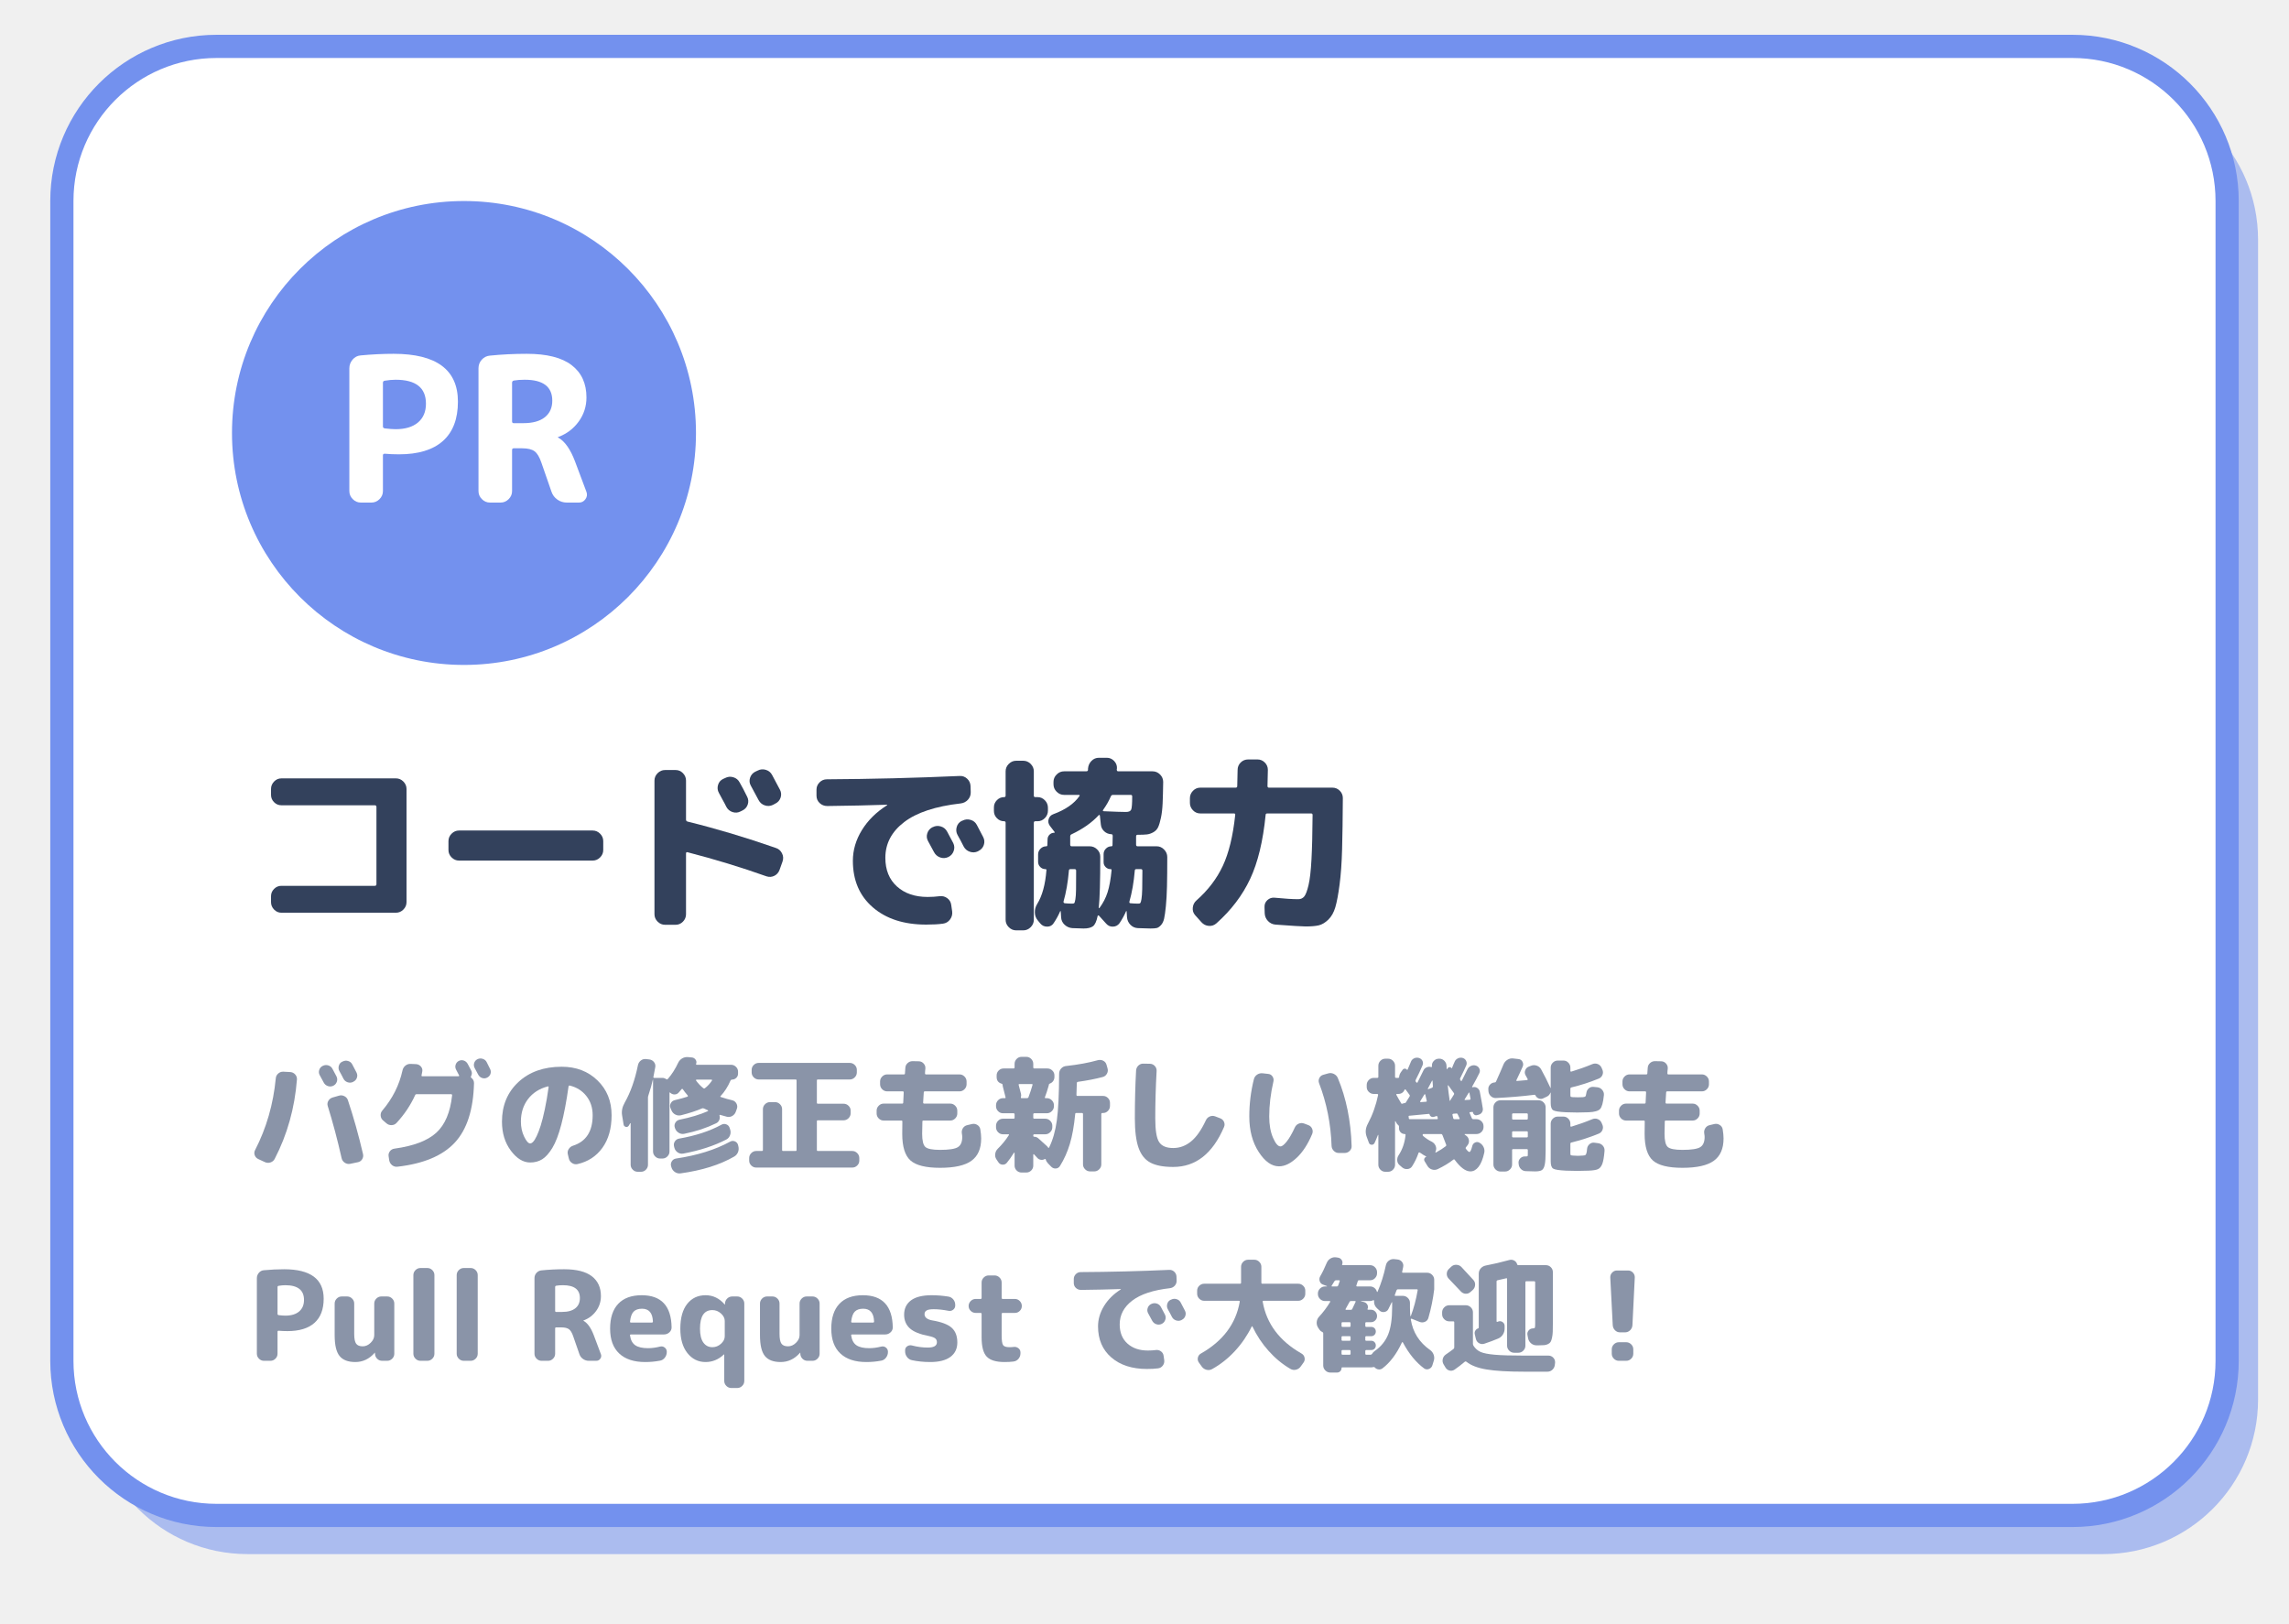
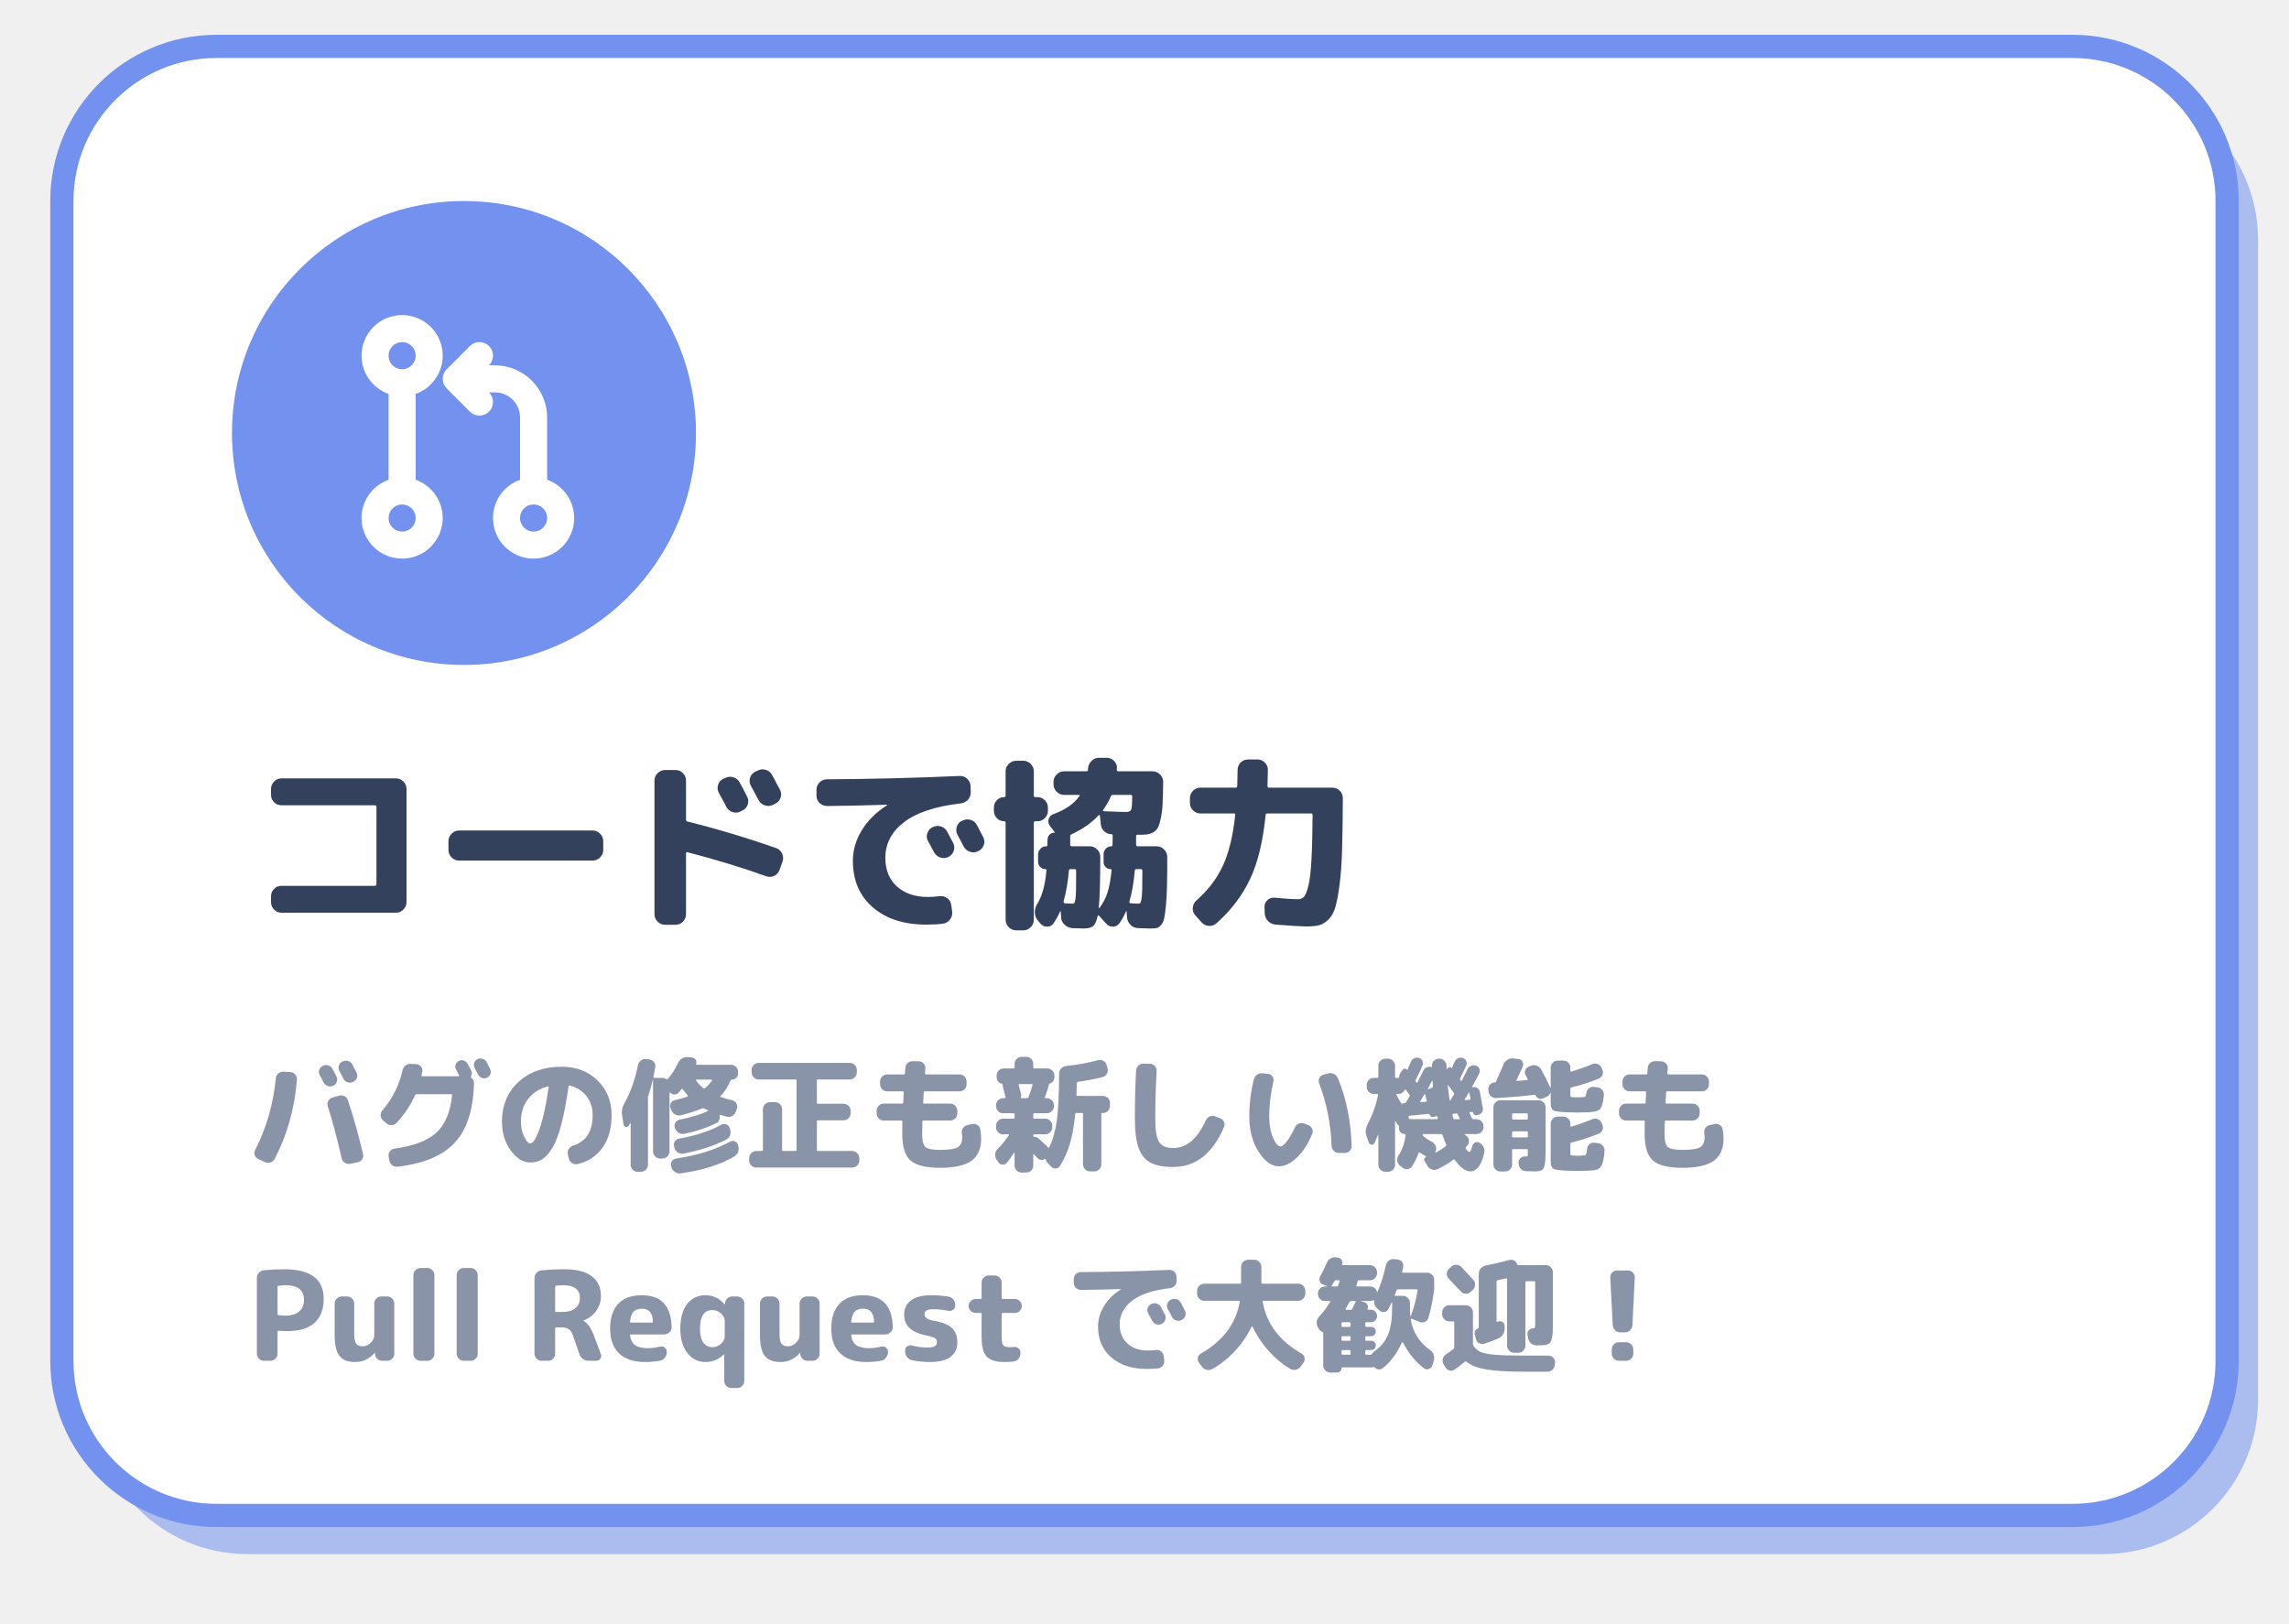
<svg xmlns="http://www.w3.org/2000/svg" width="296" height="210" viewBox="0 0 296 210" role="img" aria-label="コードで協力">
  <defs>
-     <path id="g50" d="M243 -596V-378Q243 -371 252 -369Q286 -365 306 -365Q378 -365 417.5 -398.5Q457 -432 457 -492Q457 -611 306 -611Q281 -611 251 -606Q243 -604 243 -596ZM133 0Q110 0 93.0 -17.0Q76 -34 76 -57V-668Q76 -692 92.0 -711.0Q108 -730 132 -732Q217 -740 296 -740Q616 -740 616 -502Q616 -373 541.5 -306.5Q467 -240 323 -240Q285 -240 252 -243Q243 -243 243 -235V-57Q243 -34 226.0 -17.0Q209 0 186 0Z" />
-     <path id="g52" d="M243 -596V-404Q243 -395 251 -395H299Q369 -395 406.0 -424.5Q443 -454 443 -507Q443 -611 306 -611Q275 -611 252 -607Q243 -605 243 -596ZM133 0Q110 0 93.0 -17.0Q76 -34 76 -57V-668Q76 -693 92.5 -711.0Q109 -729 133 -731Q222 -740 316 -740Q466 -740 539.5 -683.5Q613 -627 613 -523Q613 -456 574.0 -402.5Q535 -349 472 -326Q471 -326 471 -325Q471 -323 473 -323Q522 -295 556 -205L613 -53Q620 -34 608.0 -17.0Q596 0 576 0H515Q489 0 468.0 -15.0Q447 -30 439 -54L389 -198Q375 -240 355.0 -255.0Q335 -270 293 -270H251Q243 -270 243 -261V-57Q243 -34 226.0 -17.0Q209 0 186 0Z" />
    <path id="g30b3" d="M183 2Q160 2 143.5 -15.0Q127 -32 127 -55V-87Q127 -110 143.5 -126.5Q160 -143 183 -143H686Q695 -143 695 -152V-568Q695 -577 686 -577H183Q160 -577 143.5 -593.5Q127 -610 127 -633V-665Q127 -688 143.5 -705.0Q160 -722 183 -722H800Q823 -722 840.0 -705.0Q857 -688 857 -665V-55Q857 -32 840.0 -15.0Q823 2 800 2Z" />
    <path id="g30fc" d="M140 -279Q117 -279 100.0 -296.0Q83 -313 83 -336V-384Q83 -407 100.0 -424.0Q117 -441 140 -441H860Q883 -441 900.0 -424.0Q917 -407 917 -384V-336Q917 -313 900.0 -296.0Q883 -279 860 -279Z" />
    <path id="g30c9" d="M574 -724Q595 -735 618.0 -728.0Q641 -721 652 -700Q671 -667 692 -624Q703 -603 695.5 -581.0Q688 -559 667 -549L657 -544Q636 -533 613.5 -540.5Q591 -548 580 -569Q574 -582 560.0 -607.0Q546 -632 540 -644Q529 -664 535.5 -686.5Q542 -709 563 -719ZM827 -740Q855 -688 869 -661Q880 -640 872.5 -618.0Q865 -596 844 -586L831 -579Q810 -569 787.5 -576.5Q765 -584 754 -605L712 -683Q701 -703 708.0 -725.0Q715 -747 736 -758L749 -764Q770 -775 793.0 -768.0Q816 -761 827 -740ZM250 67Q227 67 210.0 50.0Q193 33 193 10V-710Q193 -733 210.0 -750.0Q227 -767 250 -767H307Q330 -767 346.5 -750.0Q363 -733 363 -710V-500Q363 -491 372 -489Q607 -431 847 -347Q869 -340 880.0 -318.5Q891 -297 883 -274L867 -229Q859 -207 839.0 -197.0Q819 -187 797 -194Q592 -267 371 -324Q363 -326 363 -317V10Q363 33 346.5 50.0Q330 67 307 67Z" />
    <path id="g3067" d="M692 -459Q713 -470 736.0 -463.0Q759 -456 770 -435Q781 -415 803 -373Q813 -352 805.0 -330.0Q797 -308 776 -298Q754 -288 732.0 -296.0Q710 -304 699 -325Q694 -334 667 -384Q656 -404 663.0 -426.0Q670 -448 691 -459ZM930 -471Q963 -408 964 -406Q975 -385 967.5 -363.0Q960 -341 939 -331L936 -329Q915 -319 892.5 -326.5Q870 -334 859 -355Q854 -365 843.0 -386.0Q832 -407 826 -417Q815 -437 821.5 -460.0Q828 -483 849 -493L852 -494Q873 -505 896.0 -498.5Q919 -492 930 -471ZM124 -573Q100 -573 83.0 -589.0Q66 -605 66 -629V-661Q66 -684 82.5 -700.5Q99 -717 122 -717Q482 -719 838 -735Q861 -736 878.0 -720.0Q895 -704 896 -681L897 -649Q898 -625 882.5 -607.5Q867 -590 843 -587Q640 -564 538.5 -486.5Q437 -409 437 -294Q437 -196 499.5 -139.5Q562 -83 665 -83Q698 -83 729 -87Q752 -90 770.5 -76.5Q789 -63 792 -40L797 -5Q800 19 785.5 38.5Q771 58 747 61Q711 66 657 66Q477 66 369.5 -27.0Q262 -120 262 -278Q262 -364 310.5 -443.0Q359 -522 446 -577Q447 -577 447 -579Q447 -580 446 -580Q300 -575 124 -573Z" />
    <path id="g5354" d="M77 -491Q54 -491 38.0 -507.5Q22 -524 22 -546V-566Q22 -588 38.0 -604.5Q54 -621 77 -621Q85 -621 85 -629V-760Q85 -783 102.0 -800.0Q119 -817 142 -817H180Q203 -817 220.0 -800.0Q237 -783 237 -760V-629Q237 -621 245 -621H257Q280 -621 296.5 -604.0Q313 -587 313 -564V-548Q313 -525 296.5 -508.0Q280 -491 257 -491H245Q237 -491 237 -482V40Q237 63 220.0 80.0Q203 97 180 97H142Q119 97 102.0 80.0Q85 63 85 40V-483Q85 -491 77 -491ZM258 43Q243 25 242.5 0.5Q242 -24 255 -45Q296 -111 305 -228Q305 -233 299 -233Q283 -233 271.5 -244.5Q260 -256 260 -273V-312Q260 -330 273.0 -343.0Q286 -356 304 -356Q310 -356 310 -363Q310 -368 310.5 -377.5Q311 -387 311 -393Q311 -408 321.5 -418.5Q332 -429 347 -429Q351 -429 349 -433L323 -467Q311 -484 317.0 -503.0Q323 -522 342 -529Q440 -565 483 -627Q487 -633 478 -633H400Q377 -633 360.0 -650.0Q343 -667 343 -690V-703Q343 -726 360.0 -743.0Q377 -760 400 -760H519Q529 -760 529 -769V-775Q531 -799 547.5 -816.0Q564 -833 588 -833H630Q653 -833 669.5 -816.0Q686 -799 685 -776Q685 -774 684 -772Q684 -770 684 -769Q684 -760 692 -760H877Q900 -760 917.0 -743.0Q934 -726 934 -703Q933 -633 931.0 -588.0Q929 -543 922.0 -510.0Q915 -477 907.0 -459.5Q899 -442 881.5 -432.0Q864 -422 846.5 -420.0Q829 -418 798 -418H796Q788 -418 788 -409V-365Q788 -356 796 -356H899Q922 -356 939.0 -338.5Q956 -321 956 -298Q956 -202 954.5 -140.5Q953 -79 948.5 -33.5Q944 12 939.0 34.0Q934 56 922.0 69.0Q910 82 899.0 84.5Q888 87 866 87Q862 87 798 85Q774 84 757.5 67.0Q741 50 739 26L737 -5Q737 -7 736.0 -7.0Q735 -7 734 -6Q721 25 699 58Q686 76 664.0 77.0Q642 78 627 61L588 18Q586 16 584.0 16.5Q582 17 581 19Q572 63 555.5 75.0Q539 87 505 87Q502 87 444 85Q420 83 402.5 66.5Q385 50 384 26L382 -5Q382 -7 381.0 -7.0Q380 -7 379 -6Q366 25 344 58Q332 77 309.0 77.0Q286 77 272 60ZM790 -233Q781 -233 781 -225Q773 -131 752 -58Q750 -49 759 -49Q779 -47 801 -47Q808 -47 811.0 -50.5Q814 -54 817.0 -71.5Q820 -89 821.0 -124.5Q822 -160 822 -225Q822 -233 813 -233ZM611 -553Q606 -545 614 -545Q703 -541 733 -541Q756 -541 761.5 -553.5Q767 -566 767 -625Q767 -633 759 -633H664Q655 -633 652 -625Q636 -588 611 -553ZM433 -409V-365Q433 -356 441 -356H538Q561 -356 578.0 -339.5Q595 -323 595 -300Q595 -102 587 -26Q587 -20 591 -24Q620 -63 634.5 -108.5Q649 -154 656 -228Q656 -233 650 -233Q635 -233 624.0 -244.0Q613 -255 613 -270V-314Q613 -331 625.5 -343.5Q638 -356 655 -356Q661 -356 661 -363Q661 -371 661.5 -387.0Q662 -403 662.0 -412.0Q662 -421 655 -421Q632 -422 616.0 -437.0Q600 -452 598 -474L593 -521Q593 -523 590.5 -524.5Q588 -526 587 -524Q532 -464 441 -421Q433 -418 433 -409ZM397 -58Q396 -55 398.5 -52.0Q401 -49 404 -49Q424 -47 445 -47Q452 -47 455.0 -50.0Q458 -53 461.0 -71.0Q464 -89 464.5 -124.0Q465 -159 465 -225Q465 -233 456 -233H435Q426 -233 426 -225Q418 -131 397 -58Z" />
    <path id="g529b" d="M134 -533Q111 -533 94.5 -550.0Q78 -567 78 -590V-615Q78 -638 94.5 -655.0Q111 -672 134 -672H324Q333 -672 333 -680Q335 -736 335 -767Q335 -791 351.5 -807.5Q368 -824 392 -824H442Q465 -824 481.5 -807.5Q498 -791 498 -768Q498 -737 496 -681Q496 -672 504 -672H846Q869 -672 885.5 -655.5Q902 -639 902 -616Q901 -450 898.0 -340.0Q895 -230 884.5 -150.0Q874 -70 861.5 -27.5Q849 15 823.5 39.5Q798 64 772.0 70.0Q746 76 701 76Q674 76 539 66Q515 64 498.5 46.5Q482 29 481 5L480 -28Q479 -51 495.5 -66.0Q512 -81 534 -79Q615 -71 662 -71Q682 -71 694.0 -85.5Q706 -100 717.0 -146.0Q728 -192 733.0 -284.5Q738 -377 739 -525Q739 -533 731 -533H495Q486 -533 486 -525Q465 -313 402.5 -180.0Q340 -47 221 59Q203 75 179.5 73.0Q156 71 140 53L106 15Q91 -2 93.5 -25.5Q96 -49 113 -64Q207 -147 255.5 -251.0Q304 -355 322 -524Q324 -533 315 -533Z" />
    <path id="g30d0" d="M616 -625Q611 -634 584 -684Q573 -704 580.0 -726.0Q587 -748 608 -759H609Q630 -770 653.0 -763.0Q676 -756 687 -735Q698 -715 720 -673Q730 -652 722.0 -630.0Q714 -608 693 -598Q671 -588 649.0 -596.0Q627 -604 616 -625ZM776 -655Q771 -665 760.0 -686.0Q749 -707 743 -717Q732 -737 738.5 -760.0Q745 -783 766 -793L769 -794Q790 -805 813.0 -798.5Q836 -792 847 -771Q880 -708 881 -706Q892 -685 884.5 -663.0Q877 -641 856 -631L853 -629Q832 -619 809.5 -626.5Q787 -634 776 -655ZM739 -518Q762 -525 783.5 -514.0Q805 -503 812 -481Q880 -278 934 -46Q939 -23 926.5 -3.5Q914 16 891 20L829 33Q806 37 786.0 23.5Q766 10 761 -13Q710 -239 649 -434Q642 -456 653.5 -476.0Q665 -496 687 -503ZM87 -6Q66 -16 58.5 -37.5Q51 -59 62 -79Q199 -345 229 -659Q231 -682 249.0 -697.5Q267 -713 290 -712L347 -709Q370 -707 385.5 -690.0Q401 -673 400 -650Q373 -302 220 -7Q209 14 186.0 21.5Q163 29 141 19Z" />
    <path id="g30b0" d="M865 -688Q856 -706 836 -742Q826 -762 832.5 -782.5Q839 -803 859.0 -813.0Q879 -823 901.0 -816.0Q923 -809 933 -790Q938 -780 947.5 -761.0Q957 -742 961 -734Q971 -714 964.0 -694.0Q957 -674 937.0 -664.0Q917 -654 896.5 -661.0Q876 -668 865 -688ZM123 -295 95 -319Q78 -334 76.5 -357.5Q75 -381 90 -398Q214 -544 253 -722Q258 -746 276.5 -761.0Q295 -776 319 -775L364 -773Q387 -771 402.0 -753.5Q417 -736 413 -714Q412 -709 410.0 -698.5Q408 -688 407 -683Q405 -675 414 -675H706Q709 -675 710.5 -678.0Q712 -681 710 -683Q706 -690 698.0 -706.0Q690 -722 686 -729Q676 -748 682.5 -768.5Q689 -789 708 -799Q728 -809 748.5 -802.0Q769 -795 780 -775Q785 -766 794.0 -748.5Q803 -731 808 -722Q820 -700 807 -675Q803 -667 810 -662Q831 -646 831 -619Q823 -297 675.5 -138.5Q528 20 213 56Q189 59 170.0 44.5Q151 30 146 6L141 -27Q137 -50 151.0 -68.5Q165 -87 188 -90Q420 -122 526.0 -218.5Q632 -315 654 -521Q654 -530 647 -530H367Q358 -530 355 -522Q300 -401 206 -299Q190 -281 165.5 -280.0Q141 -279 123 -295Z" />
    <path id="g306e" d="M427 -593Q325 -566 267.5 -490.5Q210 -415 210 -308Q210 -241 236.5 -186.5Q263 -132 285 -132Q296 -132 309.0 -145.5Q322 -159 338.0 -192.5Q354 -226 370.0 -276.5Q386 -327 403.0 -407.0Q420 -487 434 -587Q435 -590 432.5 -592.0Q430 -594 427 -593ZM285 22Q200 22 128.5 -74.0Q57 -170 57 -308Q57 -505 190.0 -628.5Q323 -752 540 -752Q715 -752 829.0 -641.5Q943 -531 943 -360Q943 -200 869.0 -97.0Q795 6 667 35Q643 40 622.5 26.0Q602 12 597 -12L589 -46Q584 -68 597.0 -87.5Q610 -107 632 -114Q790 -165 790 -360Q790 -451 739.0 -515.5Q688 -580 604 -600Q597 -601 595 -592Q569 -408 536.5 -284.5Q504 -161 464.0 -95.5Q424 -30 382.0 -4.0Q340 22 285 22Z" />
    <path id="g4fee" d="M908 -768Q931 -768 948.0 -751.5Q965 -735 965 -712V-697Q965 -676 950.5 -662.0Q936 -648 915 -648Q908 -648 904 -640Q872 -566 824 -515Q818 -509 827 -507Q874 -491 918 -481Q940 -476 951.5 -455.5Q963 -435 956 -414L947 -389Q939 -366 918.0 -354.0Q897 -342 874 -348Q845 -356 820 -363Q819 -364 816.5 -362.0Q814 -360 815 -358Q821 -339 813.0 -321.0Q805 -303 788 -295Q673 -239 531 -210Q507 -205 485.5 -218.0Q464 -231 456 -254L454 -260Q447 -281 458.5 -300.0Q470 -319 492 -324Q626 -351 721 -393Q723 -394 723.0 -396.5Q723 -399 721 -400Q716 -402 706.0 -407.0Q696 -412 691 -414Q681 -418 676 -416Q607 -386 505 -360Q481 -354 459.0 -365.0Q437 -376 427 -399L419 -418Q411 -438 421.5 -457.5Q432 -477 454 -482Q513 -496 556 -510Q559 -511 559.5 -514.5Q560 -518 558 -520Q533 -549 518 -571Q517 -573 514.0 -573.0Q511 -573 509 -571Q502 -562 486 -544Q472 -528 451.5 -528.0Q431 -528 416 -543Q415 -545 413.0 -544.0Q411 -543 411 -541V-67Q411 -44 394.0 -27.0Q377 -10 354 -10H335Q312 -10 295.0 -27.0Q278 -44 278 -67V-647Q277 -646 276 -646Q265 -595 240 -519Q237 -512 237 -502V40Q237 63 220.5 80.0Q204 97 181 97H154Q131 97 114.0 80.0Q97 63 97 40V-294Q97 -296 95.5 -296.0Q94 -296 93 -295Q83 -278 82 -276Q77 -267 67.5 -265.5Q58 -264 49.5 -269.5Q41 -275 40 -285L28 -358Q19 -409 49 -462Q120 -587 156 -765Q161 -788 179.5 -802.5Q198 -817 222 -814L248 -811Q271 -808 285.5 -790.0Q300 -772 296 -749Q295 -745 281 -670Q279 -662 288 -662H354Q369 -662 386 -651Q391 -647 397 -653L399 -655Q446 -709 481 -784Q492 -807 513.5 -819.5Q535 -832 560 -830L592 -827Q611 -825 622.0 -809.0Q633 -793 626 -775Q624 -768 630 -768ZM754 -640Q756 -642 754.5 -645.0Q753 -648 750 -648H630Q627 -648 625.5 -645.0Q624 -642 626 -640Q652 -604 684 -579Q691 -574 698 -579Q731 -605 754 -640ZM522 -50Q498 -46 478.0 -59.0Q458 -72 451 -95L448 -107Q442 -129 454.0 -148.0Q466 -167 488 -171Q689 -206 830 -283Q849 -294 869.5 -286.5Q890 -279 897 -258L901 -245Q909 -221 900.0 -197.5Q891 -174 869 -163Q721 -87 522 -50ZM900 -146Q919 -157 939.0 -149.0Q959 -141 965 -120L967 -111Q974 -86 965.0 -62.5Q956 -39 934 -26Q761 74 500 110Q475 113 454.5 99.0Q434 85 427 62L424 52Q418 31 430.0 12.0Q442 -7 464 -10Q720 -48 900 -146Z" />
    <path id="g6b63" d="M112 63Q89 63 72.0 46.5Q55 30 55 7V-14Q55 -37 72.0 -54.0Q89 -71 112 -71H157Q166 -71 166 -79V-409Q166 -432 183.0 -449.0Q200 -466 223 -466H264Q287 -466 304.0 -449.0Q321 -432 321 -409V-79Q321 -71 329 -71H430Q438 -71 438 -79V-641Q438 -649 430 -649H132Q109 -649 92.0 -666.0Q75 -683 75 -706V-727Q75 -750 92.0 -766.5Q109 -783 132 -783H868Q891 -783 908.0 -766.5Q925 -750 925 -727V-706Q925 -683 908.0 -666.0Q891 -649 868 -649H610Q602 -649 602 -641V-462Q602 -453 610 -453H818Q841 -453 858.0 -436.5Q875 -420 875 -397V-376Q875 -353 858.0 -336.0Q841 -319 818 -319H610Q602 -319 602 -311V-79Q602 -71 610 -71H888Q911 -71 928.0 -54.0Q945 -37 945 -14V7Q945 30 928.0 46.5Q911 63 888 63Z" />
    <path id="g3082" d="M142 -317Q119 -317 102.0 -334.0Q85 -351 85 -374V-397Q85 -420 102.0 -437.0Q119 -454 142 -454H291Q300 -454 300 -462Q302 -519 304 -545Q304 -553 296 -553H170Q147 -553 130.0 -570.0Q113 -587 113 -610V-633Q113 -656 130.0 -673.0Q147 -690 170 -690H305Q314 -690 314 -698Q315 -712 317 -742Q318 -766 336.0 -782.0Q354 -798 378 -797L427 -796Q450 -795 465.5 -777.5Q481 -760 479 -737Q478 -730 477.0 -718.0Q476 -706 476 -699Q476 -690 484 -690H755Q778 -690 795.0 -673.0Q812 -656 812 -633V-610Q812 -587 795.0 -570.0Q778 -553 755 -553H475Q466 -553 466 -544Q462 -487 461 -463Q461 -454 470 -454H680Q703 -454 720.0 -437.0Q737 -420 737 -397V-374Q737 -351 720.0 -334.0Q703 -317 680 -317H464Q455 -317 455 -310Q453 -234 453 -210Q453 -127 479.0 -103.5Q505 -80 598 -80Q706 -80 741.5 -102.0Q777 -124 777 -184Q777 -196 774 -212Q770 -236 782.5 -255.5Q795 -275 818 -280L856 -289Q879 -294 899.0 -281.5Q919 -269 923 -246Q930 -204 930 -172Q930 -49 851.5 8.0Q773 65 598 65Q425 65 358.5 5.5Q292 -54 292 -210Q292 -273 293 -310Q293 -317 285 -317Z" />
    <path id="g65b0" d="M69 20 53 -4Q40 -24 43.5 -48.0Q47 -72 64 -89Q116 -140 153 -198Q158 -206 150 -206H106Q83 -206 66.5 -223.0Q50 -240 50 -263V-275Q50 -298 66.5 -315.0Q83 -332 106 -332H191Q200 -332 200 -340V-367Q200 -376 191 -376H106Q83 -376 66.5 -393.0Q50 -410 50 -433V-441Q50 -464 66.5 -481.0Q83 -498 106 -498H121Q129 -498 127 -505Q113 -563 105 -592Q103 -600 103 -605Q103 -613 95 -615Q55 -627 55 -669V-682Q55 -705 71.5 -721.5Q88 -738 111 -738H191Q200 -738 200 -747V-775Q200 -798 216.5 -815.0Q233 -832 256 -832H295Q318 -832 334.5 -815.0Q351 -798 351 -775V-747Q351 -738 360 -738H465Q488 -738 505.0 -721.5Q522 -705 522 -682V-669Q522 -651 512.0 -636.5Q502 -622 485 -616Q477 -613 477 -605Q477 -603 475 -597Q461 -547 445 -505Q443 -498 451 -498H461Q484 -498 501.0 -481.0Q518 -464 518 -441V-433Q518 -410 501.0 -393.0Q484 -376 461 -376H360Q351 -376 351 -367V-340Q351 -332 360 -332H448Q471 -332 488.0 -315.0Q505 -298 505 -275V-263Q505 -240 488.0 -223.0Q471 -206 448 -206H360Q351 -206 351 -197V-195Q351 -186 359 -186Q377 -186 391 -174Q414 -154 462 -110Q464 -109 471 -99Q475 -93 479 -99Q524 -190 541.5 -318.0Q559 -446 560 -696Q560 -720 576.5 -738.0Q593 -756 617 -758Q763 -774 873 -805Q896 -811 916.5 -800.5Q937 -790 943 -768L951 -740Q958 -717 946.5 -696.0Q935 -675 912 -669Q826 -646 712 -630Q703 -628 703 -620Q701 -565 700 -525Q700 -516 708 -516H915Q938 -516 954.5 -499.5Q971 -483 971 -460V-435Q971 -412 954.5 -395.0Q938 -378 915 -378H909Q901 -378 901 -369V37Q901 60 884.0 77.0Q867 94 844 94H810Q787 94 770.0 77.0Q753 60 753 37V-369Q753 -378 745 -378H699Q690 -378 690 -370Q676 -225 646.5 -127.5Q617 -30 567 50Q555 69 533.5 70.5Q512 72 496 56L469 28Q456 14 452 -2Q450 -9 442 -5Q428 3 411.0 0.0Q394 -3 383 -16Q367 -34 357 -44Q355 -46 353.0 -45.0Q351 -44 351 -42V47Q351 70 334.5 86.5Q318 103 295 103H256Q233 103 216.5 86.5Q200 70 200 47V-55Q200 -57 198.0 -57.5Q196 -58 195 -57Q164 -7 137 25Q123 41 102.0 39.5Q81 38 69 20ZM251 -506Q249 -498 257 -498H300Q309 -498 312 -505Q331 -555 345 -605Q347 -612 339 -612H240Q231 -612 233 -605Q236 -593 242.5 -568.5Q249 -544 252.0 -532.0Q255 -520 251 -506Z" />
    <path id="g3057" d="M482 58Q363 58 297.5 23.0Q232 -12 202.0 -96.5Q172 -181 172 -335Q172 -538 182 -722Q184 -746 201.0 -762.0Q218 -778 242 -777L295 -776Q318 -775 333.5 -758.0Q349 -741 348 -718Q337 -522 337 -335Q337 -190 368.5 -142.5Q400 -95 482 -95Q561 -95 626.0 -148.0Q691 -201 746 -319Q756 -341 777.5 -350.0Q799 -359 821 -351L860 -336Q883 -328 892.5 -306.5Q902 -285 892 -263Q754 58 482 58Z" />
    <path id="g3044" d="M762 -112Q753 -379 661 -619Q653 -640 663.0 -660.5Q673 -681 695 -687L734 -698Q757 -705 779.5 -694.5Q802 -684 812 -662Q915 -416 924 -111Q925 -88 908.0 -71.5Q891 -55 868 -55H820Q797 -55 780.0 -72.0Q763 -89 762 -112ZM337 53Q248 53 172.5 -64.0Q97 -181 97 -350Q97 -503 134 -651Q140 -675 160.5 -688.5Q181 -702 206 -699L250 -694Q272 -692 284.5 -673.5Q297 -655 292 -633Q258 -486 258 -350Q258 -249 288.5 -178.5Q319 -108 349 -108Q368 -108 399.5 -147.5Q431 -187 465 -261Q475 -283 496.5 -292.0Q518 -301 540 -293L572 -281Q595 -273 604.5 -251.5Q614 -230 605 -208Q553 -84 479.5 -15.5Q406 53 337 53Z" />
    <path id="g6a5f" d="M63 -139 45 -188Q27 -239 55 -291Q112 -398 138 -523Q139 -526 136.5 -529.0Q134 -532 131 -532H103Q80 -532 63.0 -548.5Q46 -565 46 -588V-605Q46 -628 63.0 -645.0Q80 -662 103 -662H131Q140 -662 140 -670V-760Q140 -783 156.5 -800.0Q173 -817 196 -817H219Q242 -817 258.5 -800.0Q275 -783 275 -760V-670Q275 -662 284 -662H300Q308 -662 308 -670Q310 -690 321 -706L336 -727Q342 -736 353.0 -736.5Q364 -737 371 -728Q372 -726 373.5 -726.0Q375 -726 376 -728Q382 -740 403 -792Q410 -811 429.0 -820.0Q448 -829 468.0 -823.0Q488 -817 496.5 -799.5Q505 -782 497 -763Q473 -706 442 -646Q438 -637 442 -632Q443 -631 444.5 -629.0Q446 -627 447 -626Q454 -619 457 -626Q468 -647 505 -723Q513 -740 531.0 -747.5Q549 -755 567 -749Q573 -747 573 -753V-760Q572 -783 589.0 -800.0Q606 -817 629 -817H634Q657 -817 673.5 -800.0Q690 -783 691 -760Q691 -756 691.5 -747.0Q692 -738 692 -733Q692 -732 693.0 -731.5Q694 -731 695 -732L700 -740Q705 -748 715.0 -748.5Q725 -749 731 -741Q734 -738 735 -741Q738 -750 745.0 -766.0Q752 -782 756 -791Q763 -810 782.5 -819.5Q802 -829 822 -823Q841 -817 849.5 -799.5Q858 -782 851 -764Q836 -728 801 -658Q798 -651 803 -644Q804 -644 805.0 -642.0Q806 -640 806 -639Q810 -633 815 -640Q825 -660 860 -731Q869 -750 889.0 -759.0Q909 -768 929 -761Q948 -755 956.5 -736.5Q965 -718 956 -700Q935 -656 898 -591Q897 -589 899.0 -587.0Q901 -585 902 -586Q921 -592 938.5 -581.0Q956 -570 960 -550Q979 -451 984 -416Q987 -398 977.5 -383.5Q968 -369 950 -364L939 -361Q927 -357 917.0 -363.5Q907 -370 905 -382Q905 -387 900 -387L883 -385Q874 -385 878 -377L896 -335Q900 -328 907 -328H933Q956 -328 973.0 -311.5Q990 -295 990 -272V-264Q990 -241 973.0 -224.5Q956 -208 933 -208H840Q838 -208 837.5 -206.0Q837 -204 838 -203L847 -197Q867 -184 871.5 -161.0Q876 -138 862 -119Q858 -113 848 -101Q843 -94 848 -88Q867 -63 876 -63Q887 -63 899 -111Q904 -131 922.0 -139.5Q940 -148 957 -138Q979 -126 990.0 -103.5Q1001 -81 996 -57Q979 20 950.0 57.0Q921 94 884 94Q826 94 757 0Q753 -6 746 -1Q694 40 619 76Q596 86 573.0 78.5Q550 71 537 50L514 12Q508 2 511.5 -8.5Q515 -19 526 -23Q528 -25 527 -26Q504 -38 476 -58Q473 -60 469.5 -59.5Q466 -59 465 -56Q444 5 412 54Q399 73 375.0 75.0Q351 77 333 62L312 44Q294 29 292.5 5.5Q291 -18 304 -37Q350 -106 360 -201Q360 -208 354 -208Q334 -208 320.5 -221.5Q307 -235 307 -254V-268Q307 -276 300 -281Q291 -287 285 -300Q284 -302 282.0 -305.5Q280 -309 279 -311Q278 -312 276.5 -312.0Q275 -312 275 -311V40Q275 63 258.5 80.0Q242 97 219 97H196Q173 97 156.5 80.0Q140 63 140 40V-199Q140 -200 139.0 -201.0Q138 -202 137 -201Q119 -155 109 -135Q101 -120 84.5 -121.5Q68 -123 63 -139ZM838 -489Q834 -483 842 -483L878 -485Q881 -485 883.5 -488.0Q886 -491 885 -494Q879 -526 876 -541Q874 -547 870 -541Q860 -523 838 -489ZM770 -374 746 -372Q743 -372 740.5 -369.0Q738 -366 739 -363Q743 -345 745 -337Q747 -328 756 -328H791Q800 -328 796 -336Q794 -341 789.0 -351.0Q784 -361 782 -366Q778 -376 770 -374ZM705 -602Q703 -603 701 -600Q706 -549 717 -475V-474L718 -475Q740 -509 750 -526Q755 -533 750 -540Q725 -576 705 -602ZM647 -208H504Q498 -208 498 -202Q498 -195 501 -193Q536 -163 572 -146Q593 -135 602.5 -113.5Q612 -92 604 -71L601 -63Q600 -61 602.0 -59.5Q604 -58 606 -59Q652 -84 684 -109Q691 -114 688 -122Q673 -158 658 -200Q655 -208 647 -208ZM540 -575Q539 -573 540.5 -571.5Q542 -570 544 -571L574 -582Q581 -585 581 -593L578 -638Q578 -640 576.5 -640.0Q575 -640 574 -639Q546 -585 540 -575ZM478 -472Q477 -470 478.5 -468.0Q480 -466 483 -466L524 -469Q533 -469 531 -477L519 -528Q518 -530 516.0 -530.0Q514 -530 512 -528Q490 -490 478 -472ZM549 -371 391 -356Q382 -356 385 -346Q386 -343 386 -337Q386 -328 395 -328H613Q622 -328 620 -336Q620 -338 619.0 -342.5Q618 -347 617 -349Q616 -355 608 -353L590 -347Q578 -343 567.0 -349.0Q556 -355 554 -367Q553 -371 549 -371ZM290 -532Q287 -532 285.5 -529.0Q284 -526 286 -524Q292 -512 305.0 -490.0Q318 -468 325 -456Q328 -450 337 -454Q347 -458 352 -458Q359 -458 362 -463L392 -511Q397 -519 391 -526Q385 -534 374.5 -548.5Q364 -563 360 -568Q358 -570 355.5 -569.0Q353 -568 352 -566Q337 -532 300 -532Z" />
    <path id="g80fd" d="M30 -553 29 -568Q27 -591 42.5 -607.5Q58 -624 80 -625Q88 -625 91 -632Q129 -716 152 -772Q162 -795 183.5 -808.5Q205 -822 230 -819L273 -814Q294 -812 304.5 -793.0Q315 -774 307 -754Q287 -708 256 -644Q254 -642 255.5 -639.5Q257 -637 260 -637Q314 -641 341 -644Q344 -644 346.0 -646.5Q348 -649 347 -652Q344 -658 338.0 -668.5Q332 -679 330 -683Q319 -702 327.0 -723.5Q335 -745 356 -753L374 -760Q396 -769 419.5 -761.0Q443 -753 455 -732Q494 -662 529 -585L531 -581Q531 -580 532.0 -580.0Q533 -580 533 -581V-745Q533 -768 550.0 -785.0Q567 -802 590 -802H636Q659 -802 675.5 -785.0Q692 -768 692 -745V-719Q692 -711 701 -713Q787 -739 869 -773Q891 -782 912.5 -774.0Q934 -766 944 -744L950 -730Q960 -708 951.5 -686.5Q943 -665 921 -656Q811 -611 701 -585Q692 -583 692 -574V-524Q692 -512 695.0 -509.5Q698 -507 713 -506Q724 -505 753 -505Q778 -505 792 -506Q808 -507 813.0 -512.0Q818 -517 821 -539Q824 -563 841.0 -577.5Q858 -592 881 -589L911 -586Q934 -583 949.5 -564.5Q965 -546 963 -523Q954 -433 932.0 -410.0Q910 -387 839 -384Q779 -382 748 -382Q711 -382 657 -384Q573 -388 553.0 -400.5Q533 -413 533 -459V-542Q532 -542 531 -543Q523 -520 501 -510L471 -496Q454 -488 436.0 -495.5Q418 -503 410 -520Q407 -527 399 -525Q253 -507 90 -499Q67 -498 49.5 -514.0Q32 -530 30 -553ZM332 -27Q344 -27 346.0 -29.5Q348 -32 348 -46V-78Q348 -86 340 -86H229Q221 -86 221 -78V38Q221 61 204.0 78.0Q187 95 164 95H127Q104 95 87.0 78.0Q70 61 70 38V-424Q70 -447 87.0 -464.0Q104 -481 127 -481H435Q458 -481 475.0 -464.0Q492 -447 492 -424V-72Q492 5 485.0 39.0Q478 73 461.5 83.5Q445 94 407.0 94.0Q369 94 332 92Q308 91 291.5 74.0Q275 57 274 33L273 25Q272 3 288.0 -12.5Q304 -28 327 -27ZM221 -366V-334Q221 -325 229 -325H340Q348 -325 348 -334V-366Q348 -375 340 -375H229Q221 -375 221 -366ZM340 -181Q348 -181 348 -189V-222Q348 -230 340 -230H229Q221 -230 221 -222V-189Q221 -181 229 -181ZM636 -349Q659 -349 675.5 -332.0Q692 -315 692 -292V-274Q692 -266 701 -268Q787 -294 869 -328Q891 -337 912.5 -329.0Q934 -321 944 -299L950 -285Q960 -263 951.5 -241.5Q943 -220 921 -211Q811 -166 701 -140Q692 -138 692 -129V-52Q692 -40 695.0 -37.5Q698 -35 713 -34Q735 -32 753 -32Q764 -32 792 -34Q807 -35 812.0 -37.5Q817 -40 821.0 -51.0Q825 -62 827 -88Q829 -111 846.5 -126.0Q864 -141 886 -138L916 -134Q940 -131 955.0 -113.0Q970 -95 968 -71Q962 3 949.5 34.5Q937 66 914.5 76.0Q892 86 839 88Q779 90 748 90Q711 90 657 88Q573 84 553.0 71.5Q533 59 533 13V-292Q533 -315 550.0 -332.0Q567 -349 590 -349Z" />
+     <path id="g50" d="M243 -596V-378Q243 -371 252 -369Q286 -365 306 -365Q378 -365 417.5 -398.5Q457 -432 457 -492Q457 -611 306 -611Q281 -611 251 -606Q243 -604 243 -596ZM133 0Q110 0 93.0 -17.0Q76 -34 76 -57V-668Q76 -692 92.0 -711.0Q108 -730 132 -732Q217 -740 296 -740Q616 -740 616 -502Q616 -373 541.5 -306.5Q467 -240 323 -240Q285 -240 252 -243Q243 -243 243 -235V-57Q243 -34 226.0 -17.0Q209 0 186 0Z" />
    <path id="g75" d="M228 10Q140 10 100.5 -39.0Q61 -88 61 -207V-463Q61 -486 78.0 -503.0Q95 -520 118 -520H162Q185 -520 202.0 -503.0Q219 -486 219 -463V-218Q219 -160 234.5 -138.5Q250 -117 288 -117Q323 -117 352.0 -145.5Q381 -174 381 -207V-463Q381 -486 398.0 -503.0Q415 -520 438 -520H486Q509 -520 526.0 -503.0Q543 -486 543 -463V-57Q543 -34 526.0 -17.0Q509 0 486 0H445Q421 0 404.5 -16.5Q388 -33 387 -57V-65Q387 -66 386 -66L384 -64Q319 10 228 10Z" />
    <path id="g6c" d="M148 0Q125 0 108.0 -17.0Q91 -34 91 -57V-693Q91 -716 108.0 -733.0Q125 -750 148 -750H204Q227 -750 244.0 -733.0Q261 -716 261 -693V-57Q261 -34 244.0 -17.0Q227 0 204 0Z" />
    <path id="g20" d="" />
+     <path id="g52" d="M243 -596V-404Q243 -395 251 -395H299Q369 -395 406.0 -424.5Q443 -454 443 -507Q443 -611 306 -611Q275 -611 252 -607Q243 -605 243 -596ZM133 0Q110 0 93.0 -17.0Q76 -34 76 -57V-668Q76 -693 92.5 -711.0Q109 -729 133 -731Q222 -740 316 -740Q466 -740 539.5 -683.5Q613 -627 613 -523Q613 -456 574.0 -402.5Q535 -349 472 -326Q471 -326 471 -325Q471 -323 473 -323Q522 -295 556 -205L613 -53Q620 -34 608.0 -17.0Q596 0 576 0H515Q489 0 468.0 -15.0Q447 -30 439 -54L389 -198Q375 -240 355.0 -255.0Q335 -270 293 -270H251Q243 -270 243 -261V-57Q243 -34 226.0 -17.0Q209 0 186 0Z" />
    <path id="g65" d="M289 -421Q244 -421 221.0 -397.5Q198 -374 192 -317Q192 -309 199 -309H368Q377 -309 377 -318Q373 -421 289 -421ZM314 10Q178 10 104.5 -59.0Q31 -128 31 -260Q31 -391 96.5 -460.5Q162 -530 286 -530Q524 -530 528 -270Q528 -246 509.5 -229.5Q491 -213 467 -213H200Q190 -213 192 -204Q200 -149 234.5 -125.5Q269 -102 338 -102Q383 -102 435 -115Q456 -120 472.5 -107.0Q489 -94 489 -73V-71Q489 -46 473.5 -25.5Q458 -5 434 -1Q376 10 314 10Z" />
    <path id="g71" d="M295 -410Q195 -410 195 -260Q195 -185 222.0 -147.5Q249 -110 295 -110Q334 -110 364.5 -137.5Q395 -165 395 -198V-322Q395 -355 364.5 -382.5Q334 -410 295 -410ZM240 10Q151 10 93.5 -62.0Q36 -134 36 -260Q36 -390 91.5 -460.0Q147 -530 240 -530Q330 -530 394 -456L396 -454Q397 -454 397 -455V-463Q398 -487 415.0 -503.5Q432 -520 456 -520H496Q519 -520 536.0 -503.0Q553 -486 553 -463V163Q553 186 536.0 203.0Q519 220 496 220H448Q425 220 408.0 203.0Q391 186 391 163V-51Q391 -52 390.0 -52.0Q389 -52 388 -51Q323 10 240 10Z" />
    <path id="g73" d="M252 -200Q144 -220 97.5 -262.0Q51 -304 51 -373Q51 -447 106.5 -488.5Q162 -530 274 -530Q340 -530 409 -519Q433 -515 448.5 -496.0Q464 -477 464 -452V-447Q464 -426 447.5 -413.0Q431 -400 410 -404Q345 -417 290 -417Q249 -417 232.5 -407.0Q216 -397 216 -377Q216 -339 276 -327Q390 -308 435.5 -267.0Q481 -226 481 -148Q481 -73 425.0 -31.5Q369 10 262 10Q184 10 114 -5Q90 -10 74.5 -30.5Q59 -51 59 -77V-85Q59 -106 76.0 -117.5Q93 -129 114 -124Q179 -107 242 -107Q316 -107 316 -150Q316 -170 302.5 -181.0Q289 -192 252 -200Z" />
    <path id="g74" d="M98 -387Q75 -387 58.0 -403.5Q41 -420 41.0 -443.0Q41 -466 58.0 -483.0Q75 -500 98 -500H138Q146 -500 146 -509V-633Q146 -656 163.0 -673.0Q180 -690 203 -690H251Q274 -690 291.0 -673.0Q308 -656 308 -633V-509Q308 -500 317 -500H415Q438 -500 454.5 -483.0Q471 -466 471.0 -443.0Q471 -420 454.5 -403.5Q438 -387 415 -387H317Q308 -387 308 -378V-207Q308 -144 319.5 -127.0Q331 -110 371 -110Q392 -110 404 -112Q426 -115 443.0 -102.0Q460 -89 460 -68V-60Q460 -35 444.0 -16.0Q428 3 403 6Q372 10 331 10Q229 10 187.5 -33.5Q146 -77 146 -190V-378Q146 -387 138 -387Z" />
    <path id="g5927" d="M120 -485Q97 -485 80.0 -502.0Q63 -519 63 -542V-567Q63 -590 80.0 -606.5Q97 -623 120 -623H410Q418 -623 418 -632V-760Q418 -783 435.0 -800.0Q452 -817 475 -817H525Q548 -817 565.0 -800.0Q582 -783 582 -760V-632Q582 -623 590 -623H880Q903 -623 920.0 -606.5Q937 -590 937 -567V-542Q937 -519 920.0 -502.0Q903 -485 880 -485H600Q591 -485 593 -476Q640 -211 906 -59Q926 -48 931.0 -26.0Q936 -4 923 14L900 46Q886 66 862.0 72.0Q838 78 816 65Q720 9 640.5 -80.0Q561 -169 510 -277Q509 -279 507.0 -279.0Q505 -279 504 -277Q450 -167 367.5 -78.0Q285 11 184 67Q162 79 138.0 72.5Q114 66 100 46L77 14Q64 -4 69.0 -26.0Q74 -48 94 -59Q360 -210 407 -476Q409 -485 400 -485Z" />
    <path id="g6b53" d="M797 -340Q794 -341 791.5 -339.0Q789 -337 790 -334Q814 -180 946 -87Q966 -73 974.5 -49.0Q983 -25 976 -2L964 37Q957 58 936.5 66.0Q916 74 898 62Q799 -11 726 -148Q722 -154 718 -148Q654 -10 561 61Q546 72 528.0 69.5Q510 67 498 53Q495 49 485 51Q480 53 470 53H235Q230 53 230 59Q230 74 219.5 84.5Q209 95 194 95H139Q116 95 99.0 78.0Q82 61 82 38V-222Q82 -230 74 -233Q60 -239 52 -251L40 -269Q27 -290 29.5 -314.5Q32 -339 49 -357Q99 -411 138 -476Q140 -478 138.5 -480.5Q137 -483 134 -483H96Q73 -483 56.0 -500.0Q39 -517 39 -540V-544Q39 -567 56.0 -584.0Q73 -601 96 -601H112Q113 -602 112 -604L80 -616Q60 -623 53.5 -644.0Q47 -665 58 -684Q83 -726 111 -793Q121 -816 142.5 -828.0Q164 -840 188 -836L201 -834Q221 -831 231.5 -814.5Q242 -798 235 -779Q233 -773 240 -773H461Q484 -773 500.5 -756.0Q517 -739 517 -716V-708Q517 -685 500.5 -668.0Q484 -651 461 -651H372Q363 -651 361 -643Q359 -638 355.5 -626.0Q352 -614 350 -609Q348 -601 356 -601H461Q481 -601 496.0 -589.0Q511 -577 516 -558Q517 -556 518.5 -556.0Q520 -556 521 -558Q564 -657 588 -771Q593 -795 612.0 -809.5Q631 -824 655 -822L682 -819Q705 -817 719.0 -799.0Q733 -781 728 -758Q726 -752 724.0 -739.0Q722 -726 720 -720Q718 -712 726 -712H922Q945 -712 962.0 -695.0Q979 -678 979 -655V-578Q965 -461 932 -347Q926 -325 905.0 -315.5Q884 -306 862 -314ZM215 -643Q217 -651 210 -651H186Q178 -651 173 -644Q156 -615 151.0 -608.0Q146 -601 154 -601H192Q200 -601 203 -609Q211 -631 215 -643ZM303 -58V-78Q303 -87 295 -87H238Q230 -87 230 -78V-58Q230 -49 238 -49H295Q303 -49 303 -58ZM303 -170V-191Q303 -199 295 -199H238Q230 -199 230 -191V-170Q230 -162 238 -162H295Q303 -162 303 -170ZM303 -283V-303Q303 -312 295 -312H238Q230 -312 230 -303V-283Q230 -274 238 -274H295Q303 -274 303 -283ZM343 -475Q347 -483 338 -483H307Q297 -483 294 -475Q274 -437 263 -419Q261 -417 262.5 -414.5Q264 -412 267 -412H304Q314 -412 317 -420Q331 -448 343 -475ZM639 -432V-472Q639 -474 637.5 -474.0Q636 -474 635 -472Q617 -434 608 -417Q598 -398 575.5 -394.5Q553 -391 537 -406L516 -425Q490 -450 493 -486Q493 -488 491.0 -489.5Q489 -491 487 -490Q473 -483 461 -483H387Q386 -483 386.0 -482.0Q386 -481 387 -481L411 -475Q430 -470 439.0 -453.0Q448 -436 440 -419Q438 -413 444 -413H467Q488 -413 502.5 -398.0Q517 -383 517.0 -362.0Q517 -341 502.5 -326.5Q488 -312 467 -312H430Q422 -312 422 -303V-283Q422 -274 430 -274H470Q486 -274 496.5 -263.5Q507 -253 507.0 -237.0Q507 -221 496.5 -210.0Q486 -199 470 -199H430Q422 -199 422 -191V-170Q422 -162 430 -162H470Q486 -162 496.5 -151.0Q507 -140 507.0 -124.0Q507 -108 496.5 -97.5Q486 -87 470 -87H430Q422 -87 422 -78V-58Q422 -49 430 -49H464Q472 -49 477 -56Q485 -70 498 -79Q574 -132 606.5 -212.0Q639 -292 639 -432ZM790 -362Q826 -457 845 -569Q847 -578 838 -578H686Q678 -578 674 -569Q666 -545 661 -533Q657 -525 666 -525H726Q749 -525 766.0 -508.0Q783 -491 783 -468V-432Q783 -396 786 -363Q786 -361 787.5 -361.0Q789 -361 790 -362Z" />
    <path id="g8fce" d="M199 -758Q231 -724 295 -654Q311 -637 309.5 -613.0Q308 -589 291 -573L273 -557Q256 -541 233.5 -542.0Q211 -543 195 -560Q163 -594 96 -664Q80 -681 80.5 -704.0Q81 -727 98 -743L117 -761Q134 -777 158.5 -776.0Q183 -775 199 -758ZM100 -319Q77 -319 60.0 -336.0Q43 -353 43 -376V-392Q43 -415 60.0 -432.0Q77 -449 100 -449H235Q258 -449 275.0 -432.0Q292 -415 292 -392V-137Q292 -129 297 -121Q319 -87 354.0 -71.5Q389 -56 468.5 -49.0Q548 -42 708 -42H902Q925 -42 941.0 -25.5Q957 -9 956 14L954 31Q952 55 935.0 71.5Q918 88 894 88H707Q509 88 401.5 70.0Q294 52 240 8Q233 3 227 7Q187 41 144 71Q125 84 103.5 79.0Q82 74 70 54L55 29Q43 9 48.0 -14.0Q53 -37 73 -51Q107 -74 134 -95Q141 -100 141 -108V-311Q141 -319 132 -319ZM778 -262Q790 -262 792.5 -268.0Q795 -274 795 -302V-635Q795 -643 786 -643H724Q716 -643 716 -635V-122Q716 -99 699.0 -82.0Q682 -65 659 -65H625Q602 -65 585.0 -82.0Q568 -99 568 -122V-661Q568 -669 561 -667Q537 -661 491 -651Q483 -649 483 -641V-320Q483 -313 490 -315Q491 -316 492.5 -316.0Q494 -316 495 -317Q514 -325 531.0 -313.5Q548 -302 548 -282V-260Q548 -234 534.0 -212.0Q520 -190 496 -180Q447 -159 384 -138Q362 -131 342.0 -142.0Q322 -153 316 -176L307 -214Q303 -230 311.0 -243.5Q319 -257 334 -262Q339 -264 339 -269V-704Q339 -729 355.0 -747.0Q371 -765 395 -770Q485 -787 587 -815Q607 -820 625.0 -810.5Q643 -801 649 -781Q651 -773 659 -773H882Q905 -773 921.5 -756.5Q938 -740 938 -717V-306Q938 -261 937.0 -234.5Q936 -208 931.0 -185.5Q926 -163 919.5 -152.5Q913 -142 898.5 -135.0Q884 -128 867.5 -126.5Q851 -125 823 -125H806Q781 -125 762.0 -141.0Q743 -157 738 -181L733 -207Q728 -228 742.0 -245.0Q756 -262 778 -262Z" />
    <path id="gff01" d="M481 -230Q457 -230 440.5 -246.5Q424 -263 422 -287L402 -673Q401 -696 417.0 -713.0Q433 -730 456 -730H546Q569 -730 585.0 -713.0Q601 -696 600 -673L581 -287Q579 -263 562.0 -246.5Q545 -230 521 -230ZM531 -150Q554 -150 571.0 -133.0Q588 -116 588 -93V-57Q588 -34 571.0 -17.0Q554 0 531 0H471Q448 0 431.0 -17.0Q414 -34 414 -57V-93Q414 -116 431.0 -133.0Q448 -150 471 -150Z" />
  </defs>
  <rect x="12" y="11" width="280" height="190" rx="20" fill="#7391ee" opacity="0.55" />
  <rect x="8" y="6" width="280" height="190" rx="20" fill="#ffffff" stroke="#7391ee" stroke-width="3" />
  <circle cx="60" cy="56" r="30" fill="#7391ee" />
-   <g transform="translate(43.2 65)">
-     <use href="#g50" transform="translate(0.0 0) scale(0.026)" fill="#ffffff" />
-     <use href="#g52" transform="translate(16.7 0) scale(0.026)" fill="#ffffff" />
-   </g>
+   <circle cx="52" cy="46" r="3.5" fill="none" stroke="#ffffff" stroke-width="3.5" stroke-linecap="round" stroke-linejoin="round" />
+   <circle cx="52" cy="67" r="3.5" fill="none" stroke="#ffffff" stroke-width="3.5" stroke-linecap="round" stroke-linejoin="round" />
+   <circle cx="69" cy="67" r="3.5" fill="none" stroke="#ffffff" stroke-width="3.5" stroke-linecap="round" stroke-linejoin="round" />
+   <path d="M52 50 v13 M69 63 v-9 a5 5 0 0 0 -5 -5 h-5 M62 46 l-3 3 l3 3" fill="none" stroke="#ffffff" stroke-width="3.5" stroke-linecap="round" stroke-linejoin="round" />
  <use href="#g30b3" transform="translate(32.0 118) scale(0.024)" fill="#33415c" />
  <use href="#g30fc" transform="translate(56.0 118) scale(0.024)" fill="#33415c" />
  <use href="#g30c9" transform="translate(80.0 118) scale(0.024)" fill="#33415c" />
  <use href="#g3067" transform="translate(104.0 118) scale(0.024)" fill="#33415c" />
  <use href="#g5354" transform="translate(128.0 118) scale(0.024)" fill="#33415c" />
  <use href="#g529b" transform="translate(152.0 118) scale(0.024)" fill="#33415c" />
  <use href="#g30d0" transform="translate(32.0 150) scale(0.016)" fill="#8a94a8" />
  <use href="#g30b0" transform="translate(48.0 150) scale(0.016)" fill="#8a94a8" />
  <use href="#g306e" transform="translate(64.0 150) scale(0.016)" fill="#8a94a8" />
  <use href="#g4fee" transform="translate(80.0 150) scale(0.016)" fill="#8a94a8" />
  <use href="#g6b63" transform="translate(96.0 150) scale(0.016)" fill="#8a94a8" />
  <use href="#g3082" transform="translate(112.0 150) scale(0.016)" fill="#8a94a8" />
  <use href="#g65b0" transform="translate(128.0 150) scale(0.016)" fill="#8a94a8" />
  <use href="#g3057" transform="translate(144.0 150) scale(0.016)" fill="#8a94a8" />
  <use href="#g3044" transform="translate(160.0 150) scale(0.016)" fill="#8a94a8" />
  <use href="#g6a5f" transform="translate(176.0 150) scale(0.016)" fill="#8a94a8" />
  <use href="#g80fd" transform="translate(192.0 150) scale(0.016)" fill="#8a94a8" />
  <use href="#g3082" transform="translate(208.0 150) scale(0.016)" fill="#8a94a8" />
  <use href="#g50" transform="translate(32.0 176) scale(0.016)" fill="#8a94a8" />
  <use href="#g75" transform="translate(42.3 176) scale(0.016)" fill="#8a94a8" />
  <use href="#g6c" transform="translate(52.0 176) scale(0.016)" fill="#8a94a8" />
  <use href="#g6c" transform="translate(57.6 176) scale(0.016)" fill="#8a94a8" />
  <use href="#g20" transform="translate(63.3 176) scale(0.016)" fill="#8a94a8" />
  <use href="#g52" transform="translate(67.9 176) scale(0.016)" fill="#8a94a8" />
  <use href="#g65" transform="translate(78.4 176) scale(0.016)" fill="#8a94a8" />
  <use href="#g71" transform="translate(87.4 176) scale(0.016)" fill="#8a94a8" />
  <use href="#g75" transform="translate(97.3 176) scale(0.016)" fill="#8a94a8" />
  <use href="#g65" transform="translate(107.0 176) scale(0.016)" fill="#8a94a8" />
  <use href="#g73" transform="translate(116.1 176) scale(0.016)" fill="#8a94a8" />
  <use href="#g74" transform="translate(124.6 176) scale(0.016)" fill="#8a94a8" />
  <use href="#g20" transform="translate(133.2 176) scale(0.016)" fill="#8a94a8" />
  <use href="#g3067" transform="translate(137.8 176) scale(0.016)" fill="#8a94a8" />
  <use href="#g5927" transform="translate(153.8 176) scale(0.016)" fill="#8a94a8" />
  <use href="#g6b53" transform="translate(169.8 176) scale(0.016)" fill="#8a94a8" />
  <use href="#g8fce" transform="translate(185.8 176) scale(0.016)" fill="#8a94a8" />
  <use href="#gff01" transform="translate(201.8 176) scale(0.016)" fill="#8a94a8" />
</svg>
